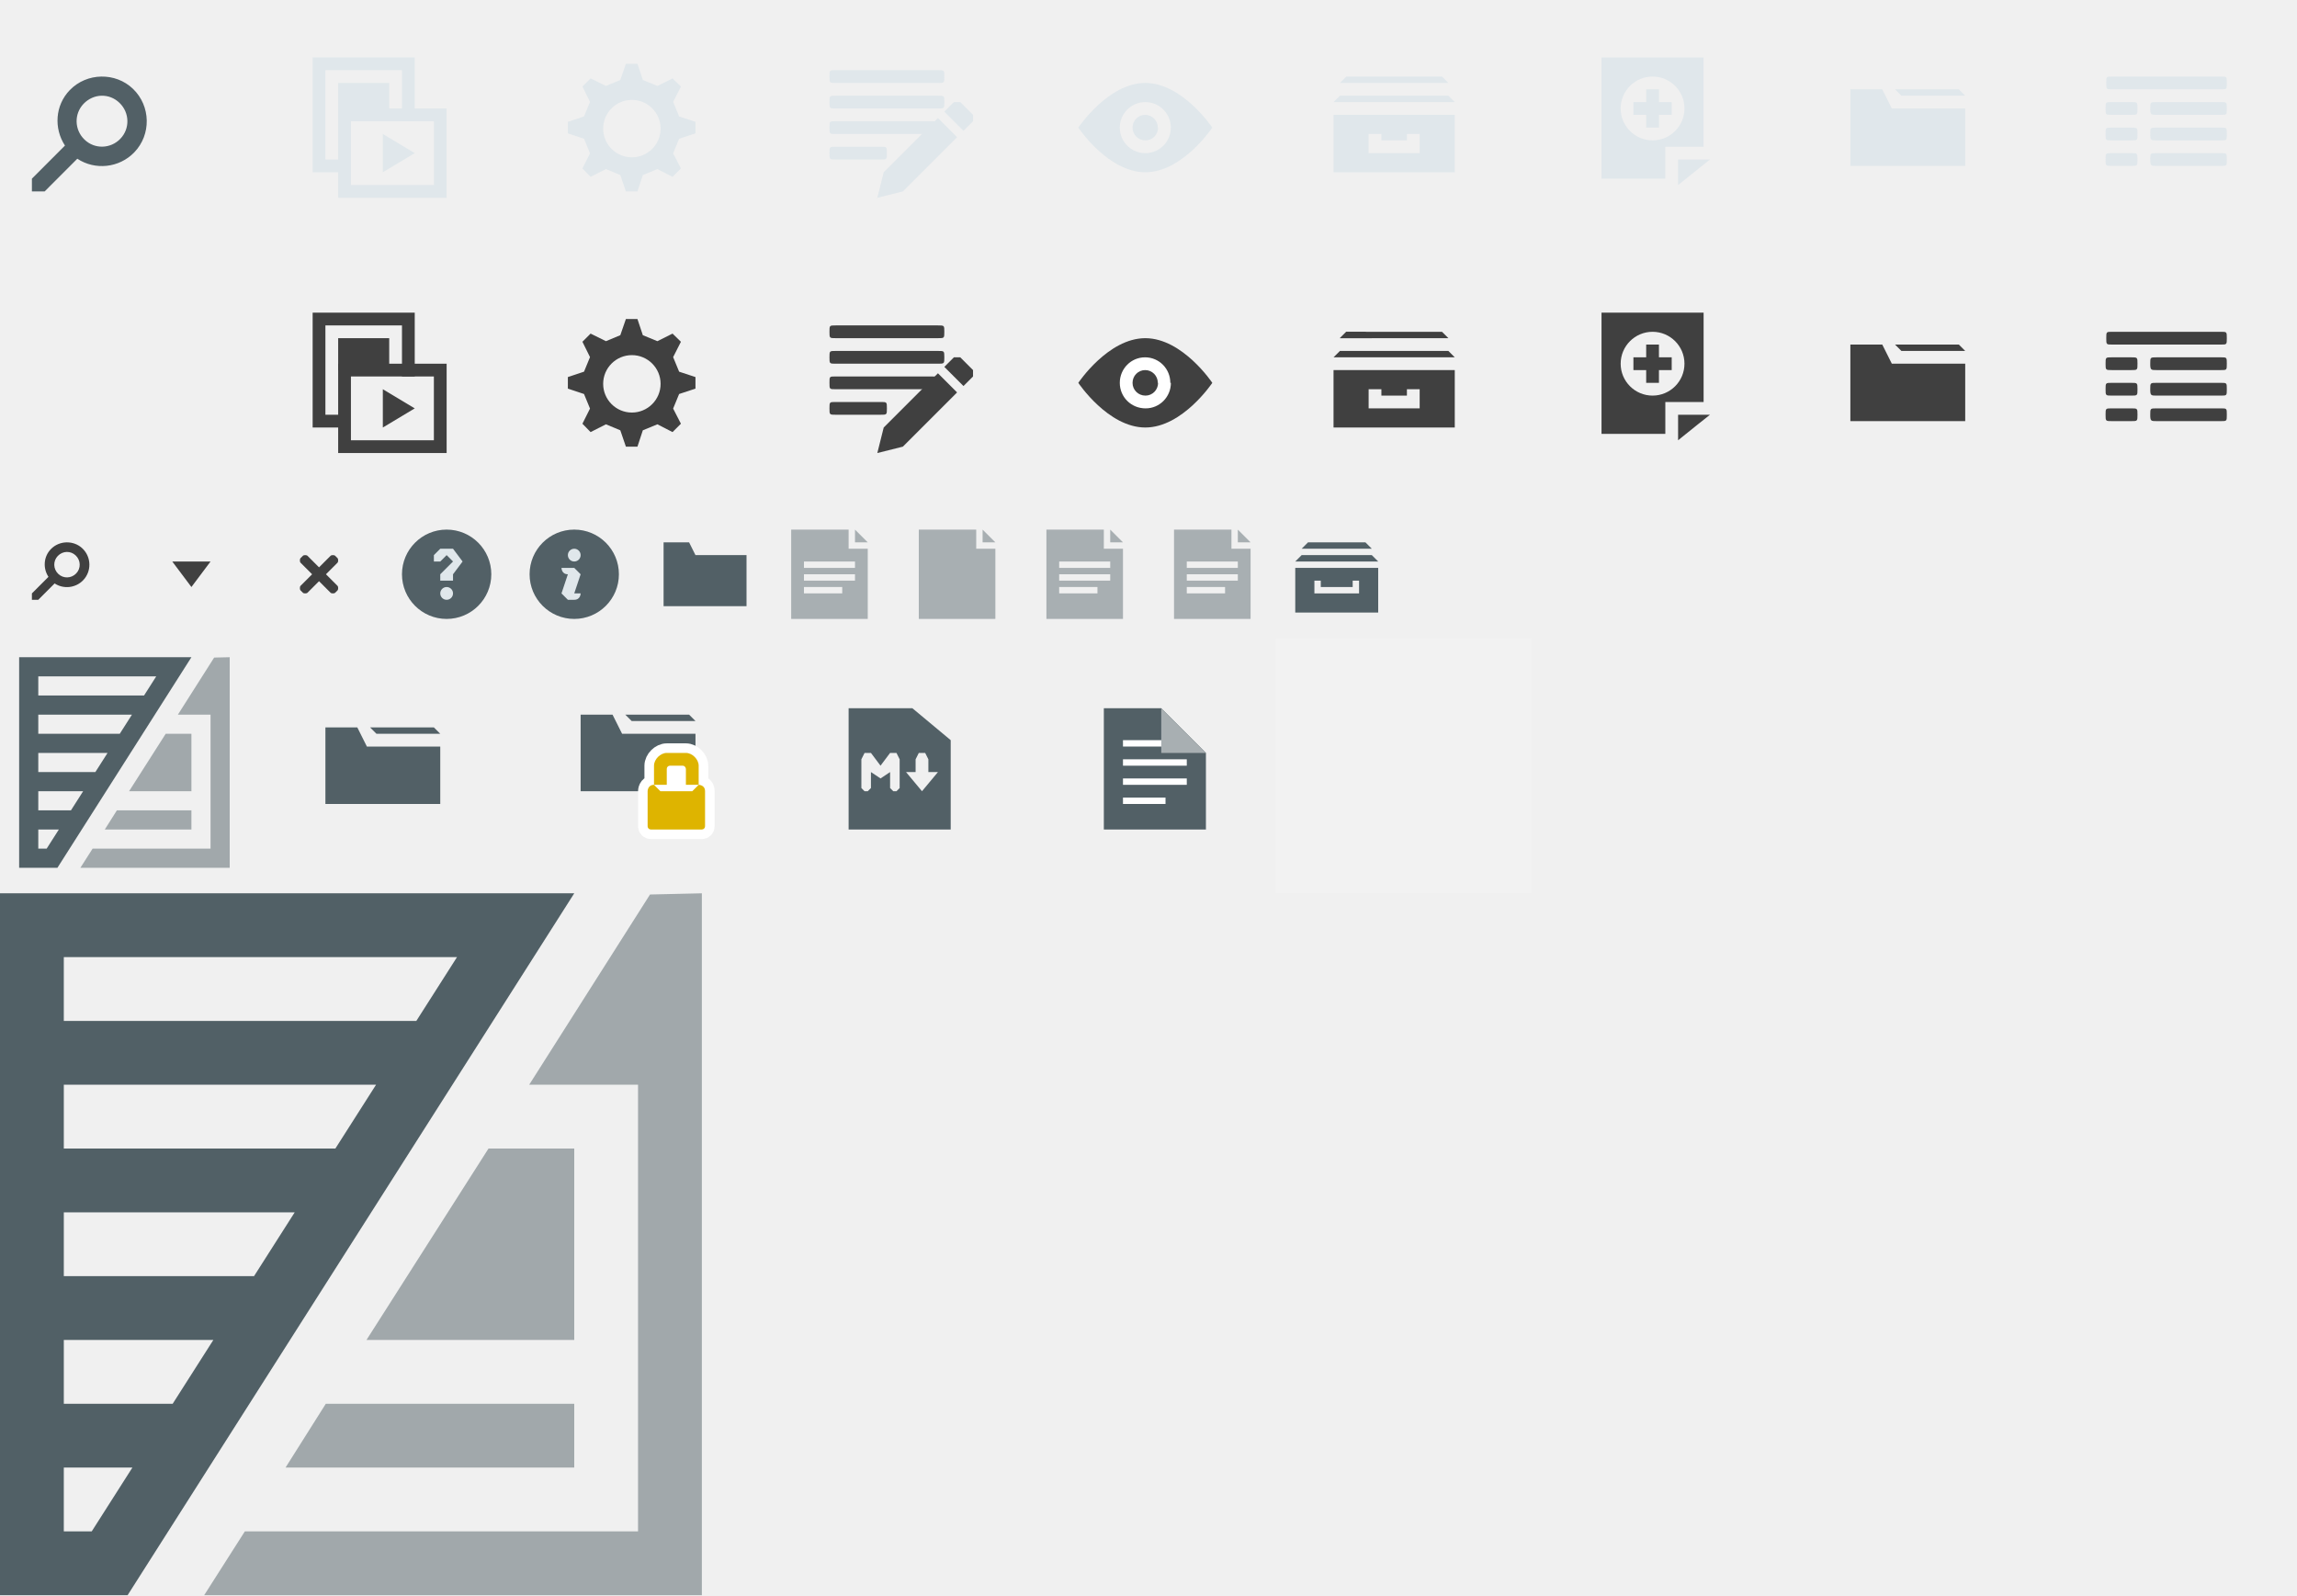
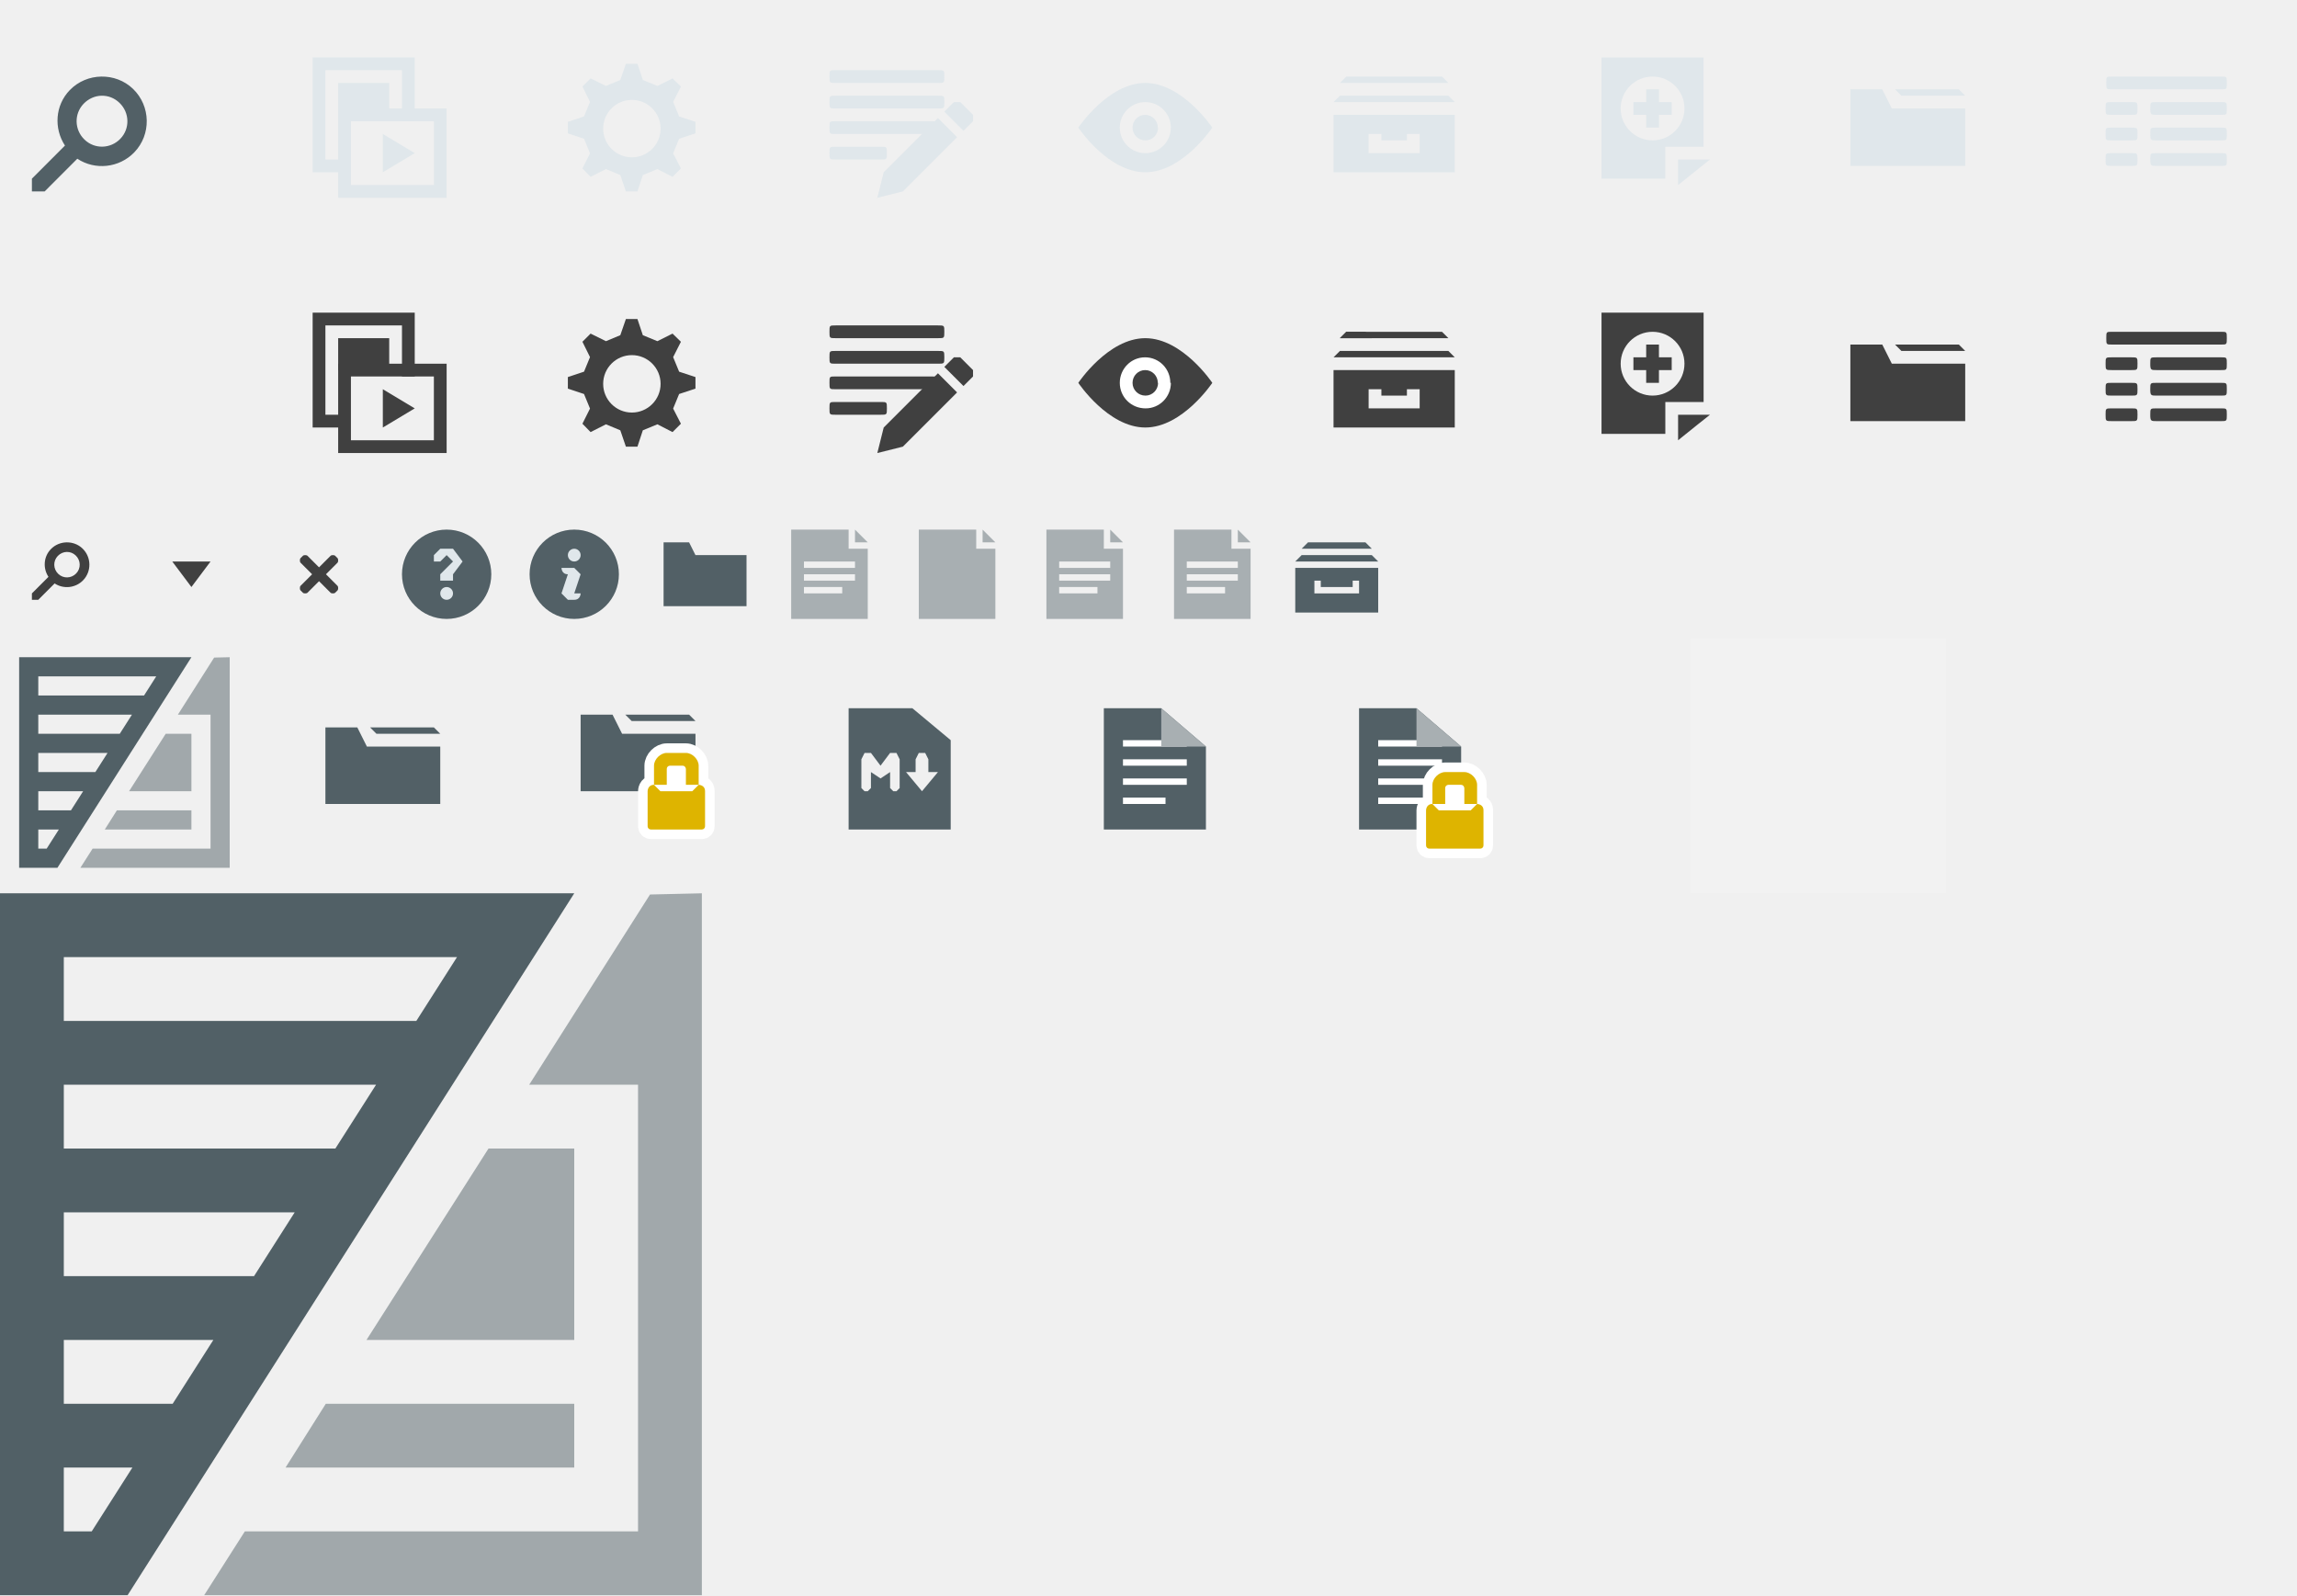
<svg xmlns="http://www.w3.org/2000/svg" width="360" height="250" id="svg26576" version="1.1">
  <defs id="defs26578">
    <linearGradient id="linearGradient27204">
      <stop style="stop-color:#202020;stop-opacity:1;" offset="0" id="stop27206" />
      <stop style="stop-color:#4d4d4d;stop-opacity:0;" offset="1" id="stop27208" />
    </linearGradient>
  </defs>
  <g id="layer9" style="display:none" transform="translate(0,210)">
    <rect style="color:#000000;fill:#e6e6e6;fill-opacity:1;fill-rule:nonzero;stroke:none;stroke-width:3;marker:none;visibility:visible;display:inline;overflow:visible;enable-background:accumulate" id="rect27095" width="120" height="80" x="0" y="-40" />
  </g>
  <g id="layer1" transform="translate(0,-802.3622)" style="display:inline">
+     <rect y="902.362" x="265" height="40" width="40" id="rect8027" style="color:#000000;fill:#f2f2f2;fill-opacity:1;fill-rule:nonzero;stroke:none;stroke-width:1;marker:none;visibility:visible;display:inline;overflow:visible;enable-background:accumulate" />
+     <path id="path3885" d="m 213,932.362 0,-19 9,0 7,6 0,13 z" style="fill:#526066;fill-opacity:1;stroke:none" />
+     <rect y="921.362" x="216" height="1" width="10" id="rect3887" style="color:#000000;fill:#ffffff;fill-opacity:1;fill-rule:nonzero;stroke:none;stroke-width:2;marker:none;visibility:visible;display:inline;overflow:visible;enable-background:accumulate" />
+     <rect style="color:#000000;fill:#ffffff;fill-opacity:1;fill-rule:nonzero;stroke:none;stroke-width:2;marker:none;visibility:visible;display:inline;overflow:visible;enable-background:accumulate" id="rect3889" width="10" height="1" x="216" y="924.362" />
+     <rect y="927.362" x="216" height="1" width="8" id="rect3891" style="color:#000000;fill:#ffffff;fill-opacity:1;fill-rule:nonzero;stroke:none;stroke-width:2;marker:none;visibility:visible;display:inline;overflow:visible;enable-background:accumulate" />
+     <rect style="color:#000000;fill:#ffffff;fill-opacity:1;fill-rule:nonzero;stroke:none;stroke-width:2;marker:none;visibility:visible;display:inline;overflow:visible;enable-background:accumulate" id="rect3893" width="10" height="1" x="216" y="918.362" />
+     <path id="path3895" d="m 222,913.362 0,6 7,0 z" style="fill:#a8afb2;fill-opacity:1;stroke:none" />
    <rect style="color:#000000;fill:#f2f2f2;fill-opacity:1;fill-rule:nonzero;stroke:none;stroke-width:1;marker:none;visibility:visible;display:inline;overflow:visible;enable-background:accumulate" id="rect4560" width="20" height="20" x="-45" y="882.362" />
-     <rect y="902.362" x="200" height="40" width="40" id="rect8027" style="color:#000000;fill:#f2f2f2;fill-opacity:1;fill-rule:nonzero;stroke:none;stroke-width:1;marker:none;visibility:visible;display:inline;overflow:visible;enable-background:accumulate" />
    <path style="fill:#404040;fill-opacity:1;stroke:none" d="m 27,890.362 6,0 -3,4 z" id="path27315" />
    <path style="color:#000000;fill:#404040;fill-opacity:1;fill-rule:nonzero;stroke:none;stroke-width:3;marker:none;visibility:visible;display:inline;overflow:visible;enable-background:accumulate" d="m 10.438,887.362 c -0.896,0.016 -1.797,0.367 -2.469,1.062 -1.158,1.199 -1.252,3.006 -0.375,4.344 L 5,895.362 l 0,1 1,0 2.562,-2.562 c 1.38,0.914 3.278,0.733 4.469,-0.5 1.343,-1.391 1.297,-3.626 -0.094,-4.969 -0.695,-0.671 -1.604,-0.984 -2.5,-0.969 z m 0.031,1.5 c 0.512,-0.01 1.009,0.179 1.406,0.562 0.795,0.767 0.83,2.018 0.062,2.812 -0.767,0.795 -2.018,0.83 -2.812,0.062 -0.795,-0.767 -0.83,-2.018 -0.062,-2.812 0.384,-0.397 0.894,-0.616 1.406,-0.625 z" id="path27317" />
    <path style="color:#000000;fill:#404040;fill-opacity:1;fill-rule:nonzero;stroke:none;stroke-width:1;marker:none;visibility:visible;display:inline;overflow:visible;enable-background:accumulate" d="m 47.106,889.83 c -0.142,0.142 -0.142,0.582 0,0.724 l 1.809,1.809 -1.809,1.809 c -0.142,0.142 -0.142,0.582 0,0.723 l 0.362,0.362 c 0.142,0.142 0.582,0.142 0.723,0 l 1.809,-1.808 1.809,1.808 c 0.142,0.142 0.582,0.142 0.723,0 l 0.362,-0.362 c 0.142,-0.142 0.142,-0.582 0,-0.723 l -1.809,-1.809 1.809,-1.809 c 0.142,-0.142 0.142,-0.582 0,-0.724 L 52.532,889.468 c -0.142,-0.142 -0.582,-0.142 -0.723,0 l -1.809,1.809 -1.809,-1.809 c -0.142,-0.142 -0.582,-0.142 -0.723,0 z" id="path12236" />
    <path id="path28791" d="m -109,862.362 -1,2 2,1 0,3 -3,0 -1,-2 -2,1 2,4 5,0 6,9 3,0 2,-2 0,-3 -9,-6 0,-5 z m 9,14 2,0 0,2 -2,0 z" style="color:#000000;fill:#404040;fill-opacity:1;fill-rule:nonzero;stroke:none;stroke-width:3;marker:none;visibility:visible;display:inline;overflow:visible;enable-background:accumulate" />
    <path style="fill:#404040;fill-opacity:1;stroke:none" d="m 169,862.362 c 0,0 4.667,-7 10.5,-7 5.833,0 10.5,7 10.5,7 0,0 -4.667,7 -10.5,7 -5.833,0 -10.5,-7 -10.5,-7 z" id="path30737" />
    <path style="color:#000000;fill:#ffffff;fill-opacity:1;fill-rule:nonzero;stroke:none;stroke-width:1;marker:none;visibility:visible;display:inline;overflow:visible;enable-background:accumulate" id="path30739" d="m 137.091,16.5 c 0,0.276 -0.02,0.5 -0.045,0.5 C 137.02,17 137,16.776 137,16.5 c 0,-0.276 0.02,-0.5 0.045,-0.5 0.025,0 0.045,0.224 0.045,0.5 z" transform="matrix(87.99912,0,0,8.000182,-11880.379,730.3593)" />
    <path transform="matrix(44.00174,0,0,4,-5850.739,796.3622)" d="m 137.091,16.5 c 0,0.276 -0.02,0.5 -0.045,0.5 C 137.02,17 137,16.776 137,16.5 c 0,-0.276 0.02,-0.5 0.045,-0.5 0.025,0 0.045,0.224 0.045,0.5 z" id="path30741" style="color:#000000;fill:#404040;fill-opacity:1;fill-rule:nonzero;stroke:none;stroke-width:1;marker:none;visibility:visible;display:inline;overflow:visible;enable-background:accumulate" />
    <path style="fill:#404040;fill-opacity:1;stroke:none" d="m 251,851.362 0,19 10,0 0,-5 6,0 0,-14 -16,0 z m 8,3 c 2.761,0 5,2.239 5,5 0,2.761 -2.239,5 -5,5 -2.761,0 -5,-2.239 -5,-5 0,-2.761 2.239,-5 5,-5 z m -1,2 0,2 -2,0 0,2 2,0 0,2 2,0 0,-2 2,0 0,-2 -2,0 0,-2 -2,0 z m 5,11 0,4 3.031,-2.438 1.969,-1.562 -5,0 z" id="path21394" />
    <path id="path47880" d="m 130,826.362 c 0,-1 0,-1 0.969,-1 l 7.031,0 c 1,0 1,0 1,1 0,1 0,1 -1,1 l -7,0 c -1,0 -1,0 -1,-1 z" style="fill:#e0e7eb;fill-opacity:1;stroke:none" />
    <path id="path47882" d="m 130,822.362 c 0,-1 0,-1 0.915,-1 l 15.141,0 c 0.944,0 0.944,0 0.944,1 0,1 0,1 -0.944,1 l -15.111,0 c -0.944,0 -0.944,0 -0.944,-1 z" style="fill:#e0e7eb;fill-opacity:1;stroke:none" />
    <path style="fill:#e0e7eb;fill-opacity:1;stroke:none" d="m 130,818.362 c 0,-1 0,-1 0.969,-1 l 16.031,0 c 1,0 1,0 1,1 0,1 0,1 -1,1 l -16,0 c -1,0 -1,0 -1,-1 z" id="path47884" />
    <path id="path47886" d="m 130,814.362 c 0,-1 0,-1 0.969,-1 l 16.031,0 c 1,0 1,0 1,1 0,1 0,1 -1,1 l -16,0 c -1,0 -1,0 -1,-1 z" style="fill:#e0e7eb;fill-opacity:1;stroke:none" />
    <path style="fill:#e0e7eb;fill-opacity:1;stroke:none" d="m 251,811.362 0,19 10,0 0,-5 6,0 0,-14 -16,0 z m 8,3 c 2.761,0 5,2.239 5,5 0,2.761 -2.239,5 -5,5 -2.761,0 -5,-2.239 -5,-5 0,-2.761 2.239,-5 5,-5 z m -1,2 0,2 -2,0 0,2 2,0 0,2 2,0 0,-2 2,0 0,-2 -2,0 0,-2 -2,0 z m 5,11 0,4 5,-4 -5,0 z" id="path47939" />
    <g id="g47955" transform="translate(39.5,-169)" style="fill:#e0e7eb;fill-opacity:1">
      <path id="path47948" transform="translate(0,952.3622)" d="m 140,32 c -5.833,0 -10.5,7 -10.5,7 0,0 4.667,7 10.5,7 5.833,0 10.5,-7 10.5,-7 0,0 -4.667,-7 -10.5,-7 z m 0,3 c 2.209,0 4,1.791 4,4 0,2.209 -1.791,4 -4,4 -2.209,0 -4,-1.791 -4,-4 0,-2.209 1.791,-4 4,-4 z" style="fill:#e0e7eb;fill-opacity:1;stroke:none" />
      <path transform="matrix(44.00174,0,0,4,-5890.239,925.3622)" d="m 137.091,16.5 c 0,0.276 -0.02,0.5 -0.045,0.5 C 137.02,17 137,16.776 137,16.5 c 0,-0.276 0.02,-0.5 0.045,-0.5 0.025,0 0.045,0.224 0.045,0.5 z" id="path47952" style="color:#000000;fill:#e0e7eb;fill-opacity:1;fill-rule:nonzero;stroke:none;stroke-width:1;marker:none;visibility:visible;display:inline;overflow:visible;enable-background:accumulate" />
    </g>
    <path id="path5388" d="m 209,820.362 0,9 19,0 0,-9 z m 5.5,3 2,0 0,1 4,0 0,-1 2,0 0,3 -8,0 z" style="color:#000000;fill:#e0e7eb;fill-opacity:1;fill-rule:nonzero;stroke:none;stroke-width:2;marker:none;visibility:visible;display:inline;overflow:visible;enable-background:accumulate" />
    <path id="path5390" d="m 209,818.362 1,-1 17,0 1,1 z" style="fill:#e0e7eb;fill-opacity:1;stroke:none" />
    <path style="fill:#e0e7eb;fill-opacity:1;stroke:none" d="m 210,815.362 1,-1 15,0 1,1 z" id="path5392" />
    <path style="color:#000000;fill:#404040;fill-opacity:1;fill-rule:nonzero;stroke:none;stroke-width:2;marker:none;visibility:visible;display:inline;overflow:visible;enable-background:accumulate" d="m 209,860.362 0,9 19,0 0,-9 z m 5.5,3 2,0 0,1 4,0 0,-1 2,0 0,3 -8,0 z" id="path5402" />
    <path style="fill:#404040;fill-opacity:1;stroke:none" d="m 209,858.362 1,-1 17,0 1,1 z" id="path5404" />
    <path id="path5406" d="m 210,855.362 1,-1 15,0 1,1 z" style="fill:#404040;fill-opacity:1;stroke:none" />
    <path style="color:#000000;fill:#e0e7eb;fill-opacity:1;fill-rule:nonzero;stroke:none;stroke-width:0.64;marker:none;visibility:visible;display:inline;overflow:visible;enable-background:accumulate" d="m 98.094,812.362 -0.875,2.531 -2.25,0.938 -2.406,-1.188 -1.281,1.281 1.188,2.406 -0.938,2.281 -2.531,0.844 0,1.812 2.531,0.844 0.938,2.281 -1.188,2.375 1.281,1.312 2.406,-1.219 2.25,0.938 0.875,2.562 1.812,0 0.844,-2.562 2.281,-0.938 2.375,1.219 1.312,-1.312 -1.219,-2.375 0.938,-2.281 2.562,-0.844 0,-1.812 -2.562,-0.844 -0.938,-2.281 1.219,-2.406 -1.312,-1.281 -2.375,1.188 -2.281,-0.938 -0.844,-2.531 -1.812,0 z m 0.938,5.656 c 2.485,0 4.5,2.015 4.5,4.5 0,2.485 -2.015,4.5 -4.5,4.5 -2.485,0 -4.5,-2.015 -4.5,-4.5 0,-2.485 2.015,-4.5 4.5,-4.5 z" id="path6448" />
    <path style="color:#000000;fill:#404040;fill-opacity:1;fill-rule:nonzero;stroke:none;stroke-width:2;marker:none;visibility:visible;display:inline;overflow:visible;enable-background:accumulate" d="m 290,856.362 0,12 18,0 0,-9 -11.5,0 -1.5,-3 z" id="path6500" />
    <path id="path6502" d="m 298,857.362 -1,-1 10,0 1,1 z" style="fill:#404040;fill-opacity:1;stroke:none" />
    <path style="fill:#404040;fill-opacity:1;stroke:none;display:inline" d="m 330,867.362 c 0,-1 0,-1 0.969,-1 l 3.031,0 c 1,0 1,0 1,1 0,1 0,1 -1,1 l -3,0 c -1,0 -1,0 -1,-1 z" id="path27298" />
    <path style="fill:#404040;fill-opacity:1;stroke:none;display:inline" d="m 330,863.362 c 0,-1 0,-1 0.969,-1 l 3.031,0 c 1,0 1,0 1,1 0,1 0,1 -1,1 l -3,0 c -1,0 -1,0 -1,-1 z" id="path27302" />
    <path style="fill:#404040;fill-opacity:1;stroke:none;display:inline" d="m 337,859.362 c 0,-1 0,-1 1,-1 l 10.079,0 c 0.921,0 0.921,0 0.921,1 0,1 0,1 -0.921,1 l -10.05,0 c -0.921,0 -1.029,0 -1.029,-1 z" id="path27304" />
    <path id="path27306" d="m 330,859.362 c 0,-1 0,-1 0.969,-1 l 3.031,0 c 1,0 1,0 1,1 0,1 0,1 -1,1 l -3,0 c -1,0 -1,0 -1,-1 z" style="fill:#404040;fill-opacity:1;stroke:none;display:inline" />
    <path id="path27308" d="m 330.108,855.362 c 0,-1 0,-1 0.892,-1 l 17.079,0 c 0.921,0 0.921,0 0.921,1 0,1 0,1 -0.921,1 l -17.05,0 c -0.921,0 -0.921,0 -0.921,-1 z" style="fill:#404040;fill-opacity:1;stroke:none;display:inline" />
    <path id="path6658" d="m 49,811.362 0,18 5,0 0,-2 -3,0 0,-14 12,0 0,8 2,0 0,-10 z" style="fill:#e0e7eb;fill-opacity:1;stroke:none" />
    <path style="fill:#e0e7eb;fill-opacity:1;stroke:none" d="m 53,819.362 0,14 17,0 0,-14 z m 2,2 13,0 0,10 -13,0 z" id="path6660" />
    <path style="fill:#e0e7eb;fill-opacity:1;stroke:none" d="m 60,829.362 0,-6 5,3 z" id="path6662" />
    <rect style="color:#000000;fill:#e0e7eb;fill-opacity:1;fill-rule:nonzero;stroke:none;stroke-width:2;marker:none;visibility:visible;display:inline;overflow:visible;enable-background:accumulate" id="rect6664" width="8" height="5" x="53" y="815.362" />
    <path style="fill:#404040;fill-opacity:1;stroke:none" d="m 210,855.362 1,-1 3,0 1,1 z" id="path6676" />
    <path id="path6690" d="m 290,816.362 0,12 18,0 0,-9 -11.5,0 -1.5,-3 z" style="color:#000000;fill:#e0e7eb;fill-opacity:1;fill-rule:nonzero;stroke:none;stroke-width:2;marker:none;visibility:visible;display:inline;overflow:visible;enable-background:accumulate" />
    <path style="fill:#e0e7eb;fill-opacity:1;stroke:none" d="m 298,817.362 -1,-1 10,0 1,1 z" id="path6692" />
    <path style="color:#000000;fill:#404040;fill-opacity:1;fill-rule:nonzero;stroke:none;stroke-width:0.64;marker:none;visibility:visible;display:inline;overflow:visible;enable-background:accumulate" d="m 98.094,852.362 -0.875,2.531 -2.25,0.938 -2.406,-1.188 -1.281,1.281 1.188,2.406 -0.938,2.281 L 89,861.456 l 0,1.812 2.531,0.844 0.938,2.281 -1.188,2.375 1.281,1.312 2.406,-1.219 2.25,0.938 0.875,2.562 1.812,0 0.844,-2.562 2.281,-0.938 2.375,1.219 1.312,-1.312 -1.219,-2.375 0.938,-2.281 2.562,-0.844 0,-1.812 -2.562,-0.844 -0.938,-2.281 1.219,-2.406 -1.312,-1.281 -2.375,1.188 -2.281,-0.938 -0.844,-2.531 -1.812,0 z m 0.938,5.656 c 2.485,0 4.5,2.015 4.5,4.5 0,2.485 -2.015,4.5 -4.5,4.5 -2.485,0 -4.5,-2.015 -4.5,-4.5 0,-2.485 2.015,-4.5 4.5,-4.5 z" id="path12232" />
    <path style="fill:#404040;fill-opacity:1;stroke:none" d="m 49,851.362 0,18 5,0 0,-2 -3,0 0,-14 12,0 0,8 2,0 0,-10 z" id="path6551" />
    <path id="path6553" d="m 53,859.362 0,14 17,0 0,-14 z m 2,2 13,0 0,10 -13,0 z" style="fill:#404040;fill-opacity:1;stroke:none" />
    <path id="path6555" d="m 60,869.362 0,-6 5,3 z" style="fill:#404040;fill-opacity:1;stroke:none" />
    <rect y="855.362" x="53" height="5" width="8" id="rect6557" style="color:#000000;fill:#404040;fill-opacity:1;fill-rule:nonzero;stroke:none;stroke-width:2;marker:none;visibility:visible;display:inline;overflow:visible;enable-background:accumulate" />
    <g style="fill:#e0e7eb;fill-opacity:1" id="g6205-2" transform="translate(-503,886.8622)">
      <path style="color:#000000;fill:#e0e7eb;fill-opacity:1;fill-rule:nonzero;stroke:none;stroke-width:18.043;marker:none;visibility:visible;display:inline;overflow:visible;enable-background:accumulate" d="m 653.5,-68.5 2,2 0,1 -1,1 -0.5,0.5 -3,-3 0.5,-0.5 1,-1 z m -3.5,2.5 3,3 -8.5,8.5 -3,-3 z m -8.5,8.5 3,3 -4,1 z" id="path6197-4" />
    </g>
    <rect y="-1012.362" x="-215" height="20" width="20" id="rect8025" style="color:#000000;fill:#2099aa;fill-opacity:1;fill-rule:nonzero;stroke:none;stroke-width:1;marker:none;visibility:visible;display:inline;overflow:visible;enable-background:accumulate" transform="scale(1,-1)" />
    <rect style="color:#000000;fill:#3d494e;fill-opacity:1;fill-rule:nonzero;stroke:none;stroke-width:1;marker:none;visibility:visible;display:inline;overflow:visible;enable-background:accumulate" id="rect8029" width="20" height="20" x="-245" y="-912.362" transform="scale(1,-1)" />
    <rect transform="scale(1,-1)" y="-932.362" x="-245" height="20" width="20" id="rect8031" style="color:#000000;fill:#516066;fill-opacity:1;fill-rule:nonzero;stroke:none;stroke-width:1;marker:none;visibility:visible;display:inline;overflow:visible;enable-background:accumulate" />
    <rect style="color:#000000;fill:#667880;fill-opacity:1;fill-rule:nonzero;stroke:none;stroke-width:1;marker:none;visibility:visible;display:inline;overflow:visible;enable-background:accumulate" id="rect8033" width="20" height="20" x="-245" y="-952.362" transform="scale(1,-1)" />
    <rect transform="scale(1,-1)" y="-992.362" x="-215" height="20" width="20" id="rect8035" style="color:#000000;fill:#80c751;fill-opacity:1;fill-rule:nonzero;stroke:none;stroke-width:1;marker:none;visibility:visible;display:inline;overflow:visible;enable-background:accumulate" />
    <rect transform="scale(1,-1)" style="color:#000000;fill:#9baf6c;fill-opacity:1;fill-rule:nonzero;stroke:none;stroke-width:1;marker:none;visibility:visible;display:inline;overflow:visible;enable-background:accumulate" id="rect8037" width="20" height="20" x="-215" y="-972.362" />
    <rect transform="scale(1,-1)" y="-1032.362" x="-215" height="20" width="20" id="rect8039" style="color:#000000;fill:#db6f6f;fill-opacity:1;fill-rule:nonzero;stroke:none;stroke-width:1;marker:none;visibility:visible;display:inline;overflow:visible;enable-background:accumulate" />
    <path style="color:#000000;fill:#404040;fill-opacity:1;fill-rule:nonzero;stroke:none;stroke-width:0.5;marker:none;visibility:visible;display:inline;overflow:visible;enable-background:accumulate" d="m -185,949.362 0,16 0.5,0 2.406,0 0.094,0 5,-8 5.094,-8 -0.094,0 -2,0 z m 2,2 7.688,0 -0.594,0.906 -0.094,0.094 -7,0 z m 0,3 5.719,0 -0.531,0.812 -0.188,0.188 -5,0 z m 0,3 3.75,0 -0.469,0.719 -0.281,0.281 -3,0 z m 0,3 1.781,0 L -183,963.081 z" id="path3262-8" />
    <path style="color:#000000;fill:#404040;fill-opacity:1;fill-rule:nonzero;stroke:none;stroke-width:1.667;marker:none;visibility:visible;display:inline;overflow:visible;filter:url(#filter6400-4);enable-background:accumulate" d="m -170,949.362 -2.5,4 1.5,0 0,10 -7.75,0 -1.25,2 11,0 0,-16 -1,0 z m -3.75,6 -2.5,4 4.25,0 0,-4 -1.75,0 z m -3.125,5 -1.25,2 6.125,0 0,-2 -4.875,0 z" id="path3260-9" />
    <g transform="matrix(0.3,0,0,0.3,-271.5,838.6497)" id="g3327-9">
      <path id="path3262-8-3" d="m 915,222.375 0,110 10,0 10,0 70,-110 -80,0 -10,0 z m 10,10 61.625,0 -6.375,10 -55.25,0 0,-10 z m 0,20 48.938,0 -6.375,10 -42.562,0 0,-10 z m 0,20 36.188,0 -6.375,10 -29.812,0 0,-10 z m 0,20 23.438,0 -6.375,10 -17.062,0 0,-10 z m 0,20 10.75,0 -6.375,10 -4.375,0 0,-10 z" style="color:#000000;fill:#516066;fill-opacity:1;fill-rule:nonzero;stroke:none;stroke-width:0.5;marker:none;visibility:visible;display:inline;overflow:visible;enable-background:accumulate" />
      <path style="opacity:0.5;color:#000000;fill:#516066;fill-opacity:1;fill-rule:nonzero;stroke:none;stroke-width:1.667;marker:none;visibility:visible;display:inline;overflow:visible;filter:url(#filter6400-4);enable-background:accumulate" d="m 1025,222.375 -8.125,0.188 -18.938,29.812 17.062,0 0,70 -61.625,0 -6.375,10 68,0 10,0 0,-80 0,-30 z m -33.438,40 -6.375,10 -6.375,10 -6.375,10 32.562,0 0,-10 0,-10 0,-10 -13.438,0 z m -25.5,40 -6.312,10 45.25,0 0,-10 -38.938,0 z" id="path3260-9-2" />
    </g>
    <path style="color:#000000;fill:#526066;fill-opacity:1;fill-rule:nonzero;stroke:none;stroke-width:0.281;marker:none;visibility:visible;display:inline;overflow:visible;enable-background:accumulate" d="m 70,885.362 c -3.866,0 -7,3.134 -7,7 0,3.866 3.134,7 7,7 3.866,0 7,-3.134 7,-7 0,-3.866 -3.134,-7 -7,-7 z" id="path8827" />
    <path style="color:#000000;fill:#e0e7eb;fill-opacity:1;fill-rule:nonzero;stroke:none;stroke-width:0.281;marker:none;visibility:visible;display:inline;overflow:visible;enable-background:accumulate" d="m 69,888.362 2,0 1.5,2 -1.5,2 0,1 -1,0 -1,0 0,-1 2,-2 -1,-1 -1,1 -1,0 0,-1 z" id="path8825" />
    <path style="color:#000000;fill:#e0e7eb;fill-opacity:1;fill-rule:nonzero;stroke:none;stroke-width:0.281;marker:none;visibility:visible;display:inline;overflow:visible;enable-background:accumulate" d="m 70,894.362 c 0.552,0 1,0.448 1,1 0,0.552 -0.448,1 -1,1 -0.552,0 -1,-0.448 -1,-1 0,-0.552 0.448,-1 1,-1 z" id="path5039" />
    <path style="color:#000000;fill:#526066;fill-opacity:1;fill-rule:nonzero;stroke:none;stroke-width:0.281;marker:none;visibility:visible;display:inline;overflow:visible;enable-background:accumulate" d="m 90,885.362 c -3.866,0 -7,3.134 -7,7 0,3.866 3.134,7 7,7 3.866,0 7,-3.134 7,-7 0,-3.866 -3.134,-7 -7,-7 z" id="path8833" />
    <path style="color:#000000;fill:#e0e7eb;fill-opacity:1;fill-rule:nonzero;stroke:none;stroke-width:0.281;marker:none;visibility:visible;display:inline;overflow:visible;enable-background:accumulate" d="m 90,888.362 c 0.552,0 1,0.448 1,1 0,0.552 -0.448,1 -1,1 -0.552,0 -1,-0.448 -1,-1 0,-0.552 0.448,-1 1,-1 z" id="path8831" />
    <path style="color:#000000;fill:#e0e7eb;fill-opacity:1;fill-rule:nonzero;stroke:none;stroke-width:0.281;marker:none;visibility:visible;display:inline;overflow:visible;enable-background:accumulate" d="m 88,891.362 2,0 1,1 -1,3 1,0 c 0,0 0,1 -1,1 l -1,0 -1,-1 1,-3 c -1,0 -1,-1 -1,-1 z" id="path5041" />
    <path style="color:#000000;fill:#526066;fill-opacity:1;fill-rule:nonzero;stroke:none;stroke-width:3;marker:none;visibility:visible;display:inline;overflow:visible;enable-background:accumulate" d="m 15.863,814.363 c -1.789,0.032 -3.591,0.735 -4.932,2.125 -2.313,2.398 -2.502,6.012 -0.749,8.687 L 5,830.36 l 0,2.002 2,0 5.117,-5.125 c 2.756,1.829 6.548,1.466 8.928,-1 2.683,-2.781 2.591,-7.252 -0.187,-9.937 -1.389,-1.343 -3.205,-1.969 -4.994,-1.937 z m 0.062,3 c 1.022,-0.02 2.016,0.357 2.809,1.125 1.587,1.534 1.658,4.036 0.125,5.625 -1.533,1.589 -4.031,1.66 -5.619,0.124 -1.587,-1.534 -1.658,-4.036 -0.125,-5.625 0.766,-0.794 1.787,-1.232 2.809,-1.25 z" id="path4528" />
    <path style="fill:#404040;fill-opacity:1;stroke:none" d="m 130,866.362 c 0,-1 0,-1 0.969,-1 l 7.031,0 c 1,0 1,0 1,1 0,1 0,1 -1,1 l -7,0 c -1,0 -1,0 -1,-1 z" id="path4530" />
    <path style="fill:#404040;fill-opacity:1;stroke:none" d="m 130,862.362 c 0,-1 0,-1 0.915,-1 l 15.141,0 c 0.944,0 0.944,0 0.944,1 0,1 0,1 -0.944,1 l -15.111,0 c -0.944,0 -0.944,0 -0.944,-1 z" id="path4532" />
    <path id="path4534" d="m 130,858.362 c 0,-1 0,-1 0.969,-1 l 16.031,0 c 1,0 1,0 1,1 0,1 0,1 -1,1 l -16,0 c -1,0 -1,0 -1,-1 z" style="fill:#404040;fill-opacity:1;stroke:none" />
    <path style="fill:#404040;fill-opacity:1;stroke:none" d="m 130,854.362 c 0,-1 0,-1 0.969,-1 l 16.031,0 c 1,0 1,0 1,1 0,1 0,1 -1,1 l -16,0 c -1,0 -1,0 -1,-1 z" id="path4536" />
    <g transform="translate(-503,926.8622)" id="g4538" style="fill:#404040;fill-opacity:1">
      <path id="path4540" d="m 653.5,-68.5 2,2 0,1 -1,1 -0.5,0.5 -3,-3 0.5,-0.5 1,-1 z m -3.5,2.5 3,3 -8.5,8.5 -3,-3 z m -8.5,8.5 3,3 -4,1 z" style="color:#000000;fill:#404040;fill-opacity:1;fill-rule:nonzero;stroke:none;stroke-width:18.043;marker:none;visibility:visible;display:inline;overflow:visible;enable-background:accumulate" />
    </g>
    <path id="path4542" d="m 337,863.362 c 0,-1 0,-1 1,-1 l 10.079,0 c 0.921,0 0.921,0 0.921,1 0,1 0,1 -0.921,1 l -10.05,0 c -0.921,0 -1.029,0 -1.029,-1 z" style="fill:#404040;fill-opacity:1;stroke:none;display:inline" />
    <path style="fill:#404040;fill-opacity:1;stroke:none;display:inline" d="m 337,867.362 c 0,-1 0,-1 1,-1 l 10.079,0 c 0.921,0 0.921,0 0.921,1 0,1 0,1 -0.921,1 l -10.05,0 c -0.921,0 -1.029,0 -1.029,-1 z" id="path4544" />
    <path id="path4546" d="m 330,827.362 c 0,-1 0,-1 0.969,-1 l 3.031,0 c 1,0 1,0 1,1 0,1 0,1 -1,1 l -3,0 c -1,0 -1,0 -1,-1 z" style="fill:#e0e7eb;fill-opacity:1;stroke:none;display:inline" />
    <path id="path4548" d="m 330,823.362 c 0,-1 0,-1 0.969,-1 l 3.031,0 c 1,0 1,0 1,1 0,1 0,1 -1,1 l -3,0 c -1,0 -1,0 -1,-1 z" style="fill:#e0e7eb;fill-opacity:1;stroke:none;display:inline" />
    <path id="path4550" d="m 337,819.362 c 0,-1 0,-1 1,-1 l 10.079,0 c 0.921,0 0.921,0 0.921,1 0,1 0,1 -0.921,1 l -10.05,0 c -0.921,0 -1.029,0 -1.029,-1 z" style="fill:#e0e7eb;fill-opacity:1;stroke:none;display:inline" />
    <path style="fill:#e0e7eb;fill-opacity:1;stroke:none;display:inline" d="m 330,819.362 c 0,-1 0,-1 0.969,-1 l 3.031,0 c 1,0 1,0 1,1 0,1 0,1 -1,1 l -3,0 c -1,0 -1,0 -1,-1 z" id="path4552" />
    <path style="fill:#e0e7eb;fill-opacity:1;stroke:none;display:inline" d="m 330.108,815.362 c 0,-1 0,-1 0.892,-1 l 17.079,0 c 0.921,0 0.921,0 0.921,1 0,1 0,1 -0.921,1 l -17.05,0 c -0.921,0 -0.921,0 -0.921,-1 z" id="path4554" />
    <path style="fill:#e0e7eb;fill-opacity:1;stroke:none;display:inline" d="m 337,823.362 c 0,-1 0,-1 1,-1 l 10.079,0 c 0.921,0 0.921,0 0.921,1 0,1 0,1 -0.921,1 l -10.05,0 c -0.921,0 -1.029,0 -1.029,-1 z" id="path4556" />
    <path id="path4558" d="m 337,827.362 c 0,-1 0,-1 1,-1 l 10.079,0 c 0.921,0 0.921,0 0.921,1 0,1 0,1 -0.921,1 l -10.05,0 c -0.921,0 -1.029,0 -1.029,-1 z" style="fill:#e0e7eb;fill-opacity:1;stroke:none;display:inline" />
    <path id="path4562" d="m 104,887.362 0,10 13,0 0,-8 -8,0 -1,-2 z" style="color:#000000;fill:#526066;fill-opacity:1;fill-rule:nonzero;stroke:none;stroke-width:2;marker:none;visibility:visible;display:inline;overflow:visible;enable-background:accumulate" />
    <path style="color:#000000;fill:#a8afb2;fill-opacity:1;fill-rule:nonzero;stroke:none;stroke-width:2;marker:none;visibility:visible;display:inline;overflow:visible;enable-background:accumulate" d="m 124,885.362 0,14 12,0 0,-11 -3,0 0,-3 z m 10,0 0,2 2,0 z m -8,5 8,0 0,1 -8,0 z m 0,2 8,0 0,1 -8,0 z m 0,2 6,0 0,1 -6,0 z" id="path4570" />
    <g transform="translate(-915,719.9872)" id="g3327">
      <path id="path3262" d="m 915,222.375 0,110 10,0 10,0 70,-110 -80,0 -10,0 z m 10,10 61.625,0 -6.375,10 -55.25,0 0,-10 z m 0,20 48.938,0 -6.375,10 -42.562,0 0,-10 z m 0,20 36.188,0 -6.375,10 -29.812,0 0,-10 z m 0,20 23.438,0 -6.375,10 -17.062,0 0,-10 z m 0,20 10.75,0 -6.375,10 -4.375,0 0,-10 z" style="color:#000000;fill:#516066;fill-opacity:1;fill-rule:nonzero;stroke:none;stroke-width:0.5;marker:none;visibility:visible;display:inline;overflow:visible;enable-background:accumulate" />
      <path style="opacity:0.5;color:#000000;fill:#516066;fill-opacity:1;fill-rule:nonzero;stroke:none;stroke-width:0.5;marker:none;visibility:visible;display:inline;overflow:visible;enable-background:accumulate" d="m 1025,222.375 -8.125,0.188 -18.938,29.812 17.062,0 0,70 -61.625,0 -6.375,10 68,0 10,0 0,-80 0,-30 z m -33.438,40 -6.375,10 -6.375,10 -6.375,10 32.562,0 0,-10 0,-10 0,-10 -13.438,0 z m -25.5,40 -6.312,10 45.25,0 0,-10 -38.938,0 z" id="path3260" />
    </g>
    <g id="g3849">
      <path style="color:#000000;fill:#526066;fill-opacity:1;fill-rule:nonzero;stroke:none;stroke-width:2;marker:none;visibility:visible;display:inline;overflow:visible;enable-background:accumulate" d="m 203,891.362 0,7 13,0 0,-7 z m 3,2 1,0 0,1 5,0 0,-1 1,0 0,2 -7,0 z" id="path3823" />
      <path style="fill:#526066;fill-opacity:1;stroke:none" d="m 203,890.362 1,-1 11,0 1,1 z" id="path3825" />
      <path id="path3827" d="m 204,888.362 1,-1 9,0 1,1 z" style="fill:#526066;fill-opacity:1;stroke:none" />
    </g>
    <g id="g3860" transform="translate(0,1)">
      <path style="color:#000000;fill:#526066;fill-opacity:1;fill-rule:nonzero;stroke:none;stroke-width:2;marker:none;visibility:visible;display:inline;overflow:visible;enable-background:accumulate" d="m 51,915.362 0,12 18,0 0,-9 -11.5,0 -1.5,-3 z" id="path3856" />
      <path id="path3858" d="m 59,916.362 -1,-1 10,0 1,1 z" style="fill:#526066;fill-opacity:1;stroke:none" />
    </g>
    <g transform="translate(40,-1)" id="g3866">
      <path id="path3868" d="m 51,915.362 0,12 18,0 0,-9 -11.5,0 -1.5,-3 z" style="color:#000000;fill:#526066;fill-opacity:1;fill-rule:nonzero;stroke:none;stroke-width:2;marker:none;visibility:visible;display:inline;overflow:visible;enable-background:accumulate" />
      <path style="fill:#526066;fill-opacity:1;stroke:none" d="m 59,916.362 -1,-1 10,0 1,1 z" id="path3870" />
    </g>
    <path id="path3872" d="m 104.5,920.362 c -1,0 -2,1 -2,2 l 0,3 2,0 0,-2.5 c 0,-0.277 0.223,-0.5 0.5,-0.5 l 2,0 c 0.277,0 0.461,0.226 0.5,0.5 l 0,2.5 2,0 0,-3 c 0,-1 -1,-2 -2,-2 z m -2,5 c -1,0 -1,1 -1,1 l 0,5.5 c 0,0.277 0.223,0.5 0.5,0.5 l 8,0 c 0.277,0 0.5,-0.223 0.5,-0.5 l 0,-5.5 c 0,-1 -1,-1 -1,-1 l -1,1 -5,0 z" style="color:#000000;fill:#deb400;fill-opacity:1;fill-rule:nonzero;stroke:#ffffff;stroke-width:3;stroke-linejoin:round;stroke-miterlimit:4;stroke-opacity:1;stroke-dasharray:none;marker:none;visibility:visible;display:inline;overflow:visible;enable-background:accumulate" />
    <path style="color:#000000;fill:#deb400;fill-opacity:1;fill-rule:nonzero;stroke:none;stroke-width:2;marker:none;visibility:visible;display:inline;overflow:visible;enable-background:accumulate" d="m 104.5,920.362 c -1,0 -2,1 -2,2 l 0,3 2,0 0,-2.5 c 0,-0.277 0.223,-0.5 0.5,-0.5 l 2,0 c 0.277,0 0.461,0.226 0.5,0.5 l 0,2.5 2,0 0,-3 c 0,-1 -1,-2 -2,-2 z m -2,5 c -1,0 -1,1 -1,1 l 0,5.5 c 0,0.277 0.223,0.5 0.5,0.5 l 8,0 c 0.277,0 0.5,-0.223 0.5,-0.5 l 0,-5.5 c 0,-1 -1,-1 -1,-1 l -1,1 -5,0 z" id="path4642" />
    <path id="path4676" d="m 144,885.362 0,14 12,0 0,-11 -3,0 0,-3 z m 10,0 0,2 2,0 z" style="color:#000000;fill:#a8afb2;fill-opacity:1;fill-rule:nonzero;stroke:none;stroke-width:2;marker:none;visibility:visible;display:inline;overflow:visible;enable-background:accumulate" />
    <path style="color:#000000;fill:#a8afb2;fill-opacity:1;fill-rule:nonzero;stroke:none;stroke-width:2;marker:none;visibility:visible;display:inline;overflow:visible;enable-background:accumulate" d="m 164,885.362 0,14 12,0 0,-11 -3,0 0,-3 z m 10,0 0,2 2,0 z m -8,5 8,0 0,1 -8,0 z m 0,2 8,0 0,1 -8,0 z m 0,2 6,0 0,1 -6,0 z" id="path4680" />
    <path id="path4684" d="m 184,885.362 0,14 12,0 0,-11 -3,0 0,-3 z m 10,0 0,2 2,0 z m -8,5 8,0 0,1 -8,0 z m 0,2 8,0 0,1 -8,0 z m 0,2 6,0 0,1 -6,0 z" style="color:#000000;fill:#a8afb2;fill-opacity:1;fill-rule:nonzero;stroke:none;stroke-width:2;marker:none;visibility:visible;display:inline;overflow:visible;enable-background:accumulate" />
    <path id="path4716" d="m 133,932.362 0,-19 10,0 6,5 0,14 z" style="fill:#526066;fill-opacity:1;stroke:none" />
    <g transform="matrix(0.5,0,0,0.5,-232.5,877.3622)" id="g16403-1">
      <path id="path13890-1" d="m 735,88 0,9 1,1 1,0 1,-1 0,-5 3,2 3,-2 0,5 1,1 1,0 1,-1 0,-9 -1,-2 -2,0 -3,4 -3,-4 -2,0 z" style="color:#000000;fill:#f0f0f0;fill-opacity:1;fill-rule:nonzero;stroke:none;stroke-width:0.281;marker:none;visibility:visible;display:inline;overflow:visible;enable-background:accumulate" />
      <path id="rect13897-0" d="m 753,86 -1,2 0,4 -3,0 5,6 5,-6 -3,0 0,-4 -1,-2 z" style="color:#000000;fill:#f0f0f0;fill-opacity:1;fill-rule:nonzero;stroke:none;stroke-width:0.281;marker:none;visibility:visible;display:inline;overflow:visible;enable-background:accumulate" />
    </g>
-     <path style="fill:#526066;fill-opacity:1;stroke:none" d="m 173,932.362 0,-19 9,0 7,7 0,12 z" id="path3101" />
+     <path style="fill:#526066;fill-opacity:1;stroke:none" d="m 173,932.362 0,-19 9,0 7,6 0,13 z" id="path3101" />
    <rect style="color:#000000;fill:#ffffff;fill-opacity:1;fill-rule:nonzero;stroke:none;stroke-width:2;marker:none;visibility:visible;display:inline;overflow:visible;enable-background:accumulate" id="rect3873" width="10" height="1" x="176" y="921.362" />
    <rect y="924.362" x="176" height="1" width="10" id="rect3875" style="color:#000000;fill:#ffffff;fill-opacity:1;fill-rule:nonzero;stroke:none;stroke-width:2;marker:none;visibility:visible;display:inline;overflow:visible;enable-background:accumulate" />
    <rect style="color:#000000;fill:#ffffff;fill-opacity:1;fill-rule:nonzero;stroke:none;stroke-width:2;marker:none;visibility:visible;display:inline;overflow:visible;enable-background:accumulate" id="rect3877" width="6.667" height="1" x="176" y="927.362" />
    <rect y="918.362" x="176" height="1" width="10" id="rect3879" style="color:#000000;fill:#ffffff;fill-opacity:1;fill-rule:nonzero;stroke:none;stroke-width:2;marker:none;visibility:visible;display:inline;overflow:visible;enable-background:accumulate" />
-     <path style="opacity:1;fill:#a8afb2;fill-opacity:1;stroke:none" d="m 182,111 0,7 7,0 z" id="path3103" transform="translate(0,802.3622)" />
+     <path style="fill:#a8afb2;fill-opacity:1;stroke:none" d="m 182,111 0,6 7,0 z" id="path3103" transform="translate(0,802.3622)" />
+     <path style="color:#000000;fill:#deb400;fill-opacity:1;fill-rule:nonzero;stroke:#ffffff;stroke-width:3;stroke-linejoin:round;stroke-miterlimit:4;stroke-opacity:1;stroke-dasharray:none;marker:none;visibility:visible;display:inline;overflow:visible;enable-background:accumulate" d="m 226.5,923.362 c -1,0 -2,1 -2,2 l 0,3 2,0 0,-2.5 c 0,-0.277 0.223,-0.5 0.5,-0.5 l 2,0 c 0.277,0 0.461,0.226 0.5,0.5 l 0,2.5 2,0 0,-3 c 0,-1 -1,-2 -2,-2 z m -2,5 c -1,0 -1,1 -1,1 l 0,5.5 c 0,0.277 0.223,0.5 0.5,0.5 l 8,0 c 0.277,0 0.5,-0.223 0.5,-0.5 l 0,-5.5 c 0,-1 -1,-1 -1,-1 l -1,1 -5,0 z" id="path3881" />
+     <path id="path3883" d="m 226.5,923.362 c -1,0 -2,1 -2,2 l 0,3 2,0 0,-2.5 c 0,-0.277 0.223,-0.5 0.5,-0.5 l 2,0 c 0.277,0 0.461,0.226 0.5,0.5 l 0,2.5 2,0 0,-3 c 0,-1 -1,-2 -2,-2 z m -2,5 c -1,0 -1,1 -1,1 l 0,5.5 c 0,0.277 0.223,0.5 0.5,0.5 l 8,0 c 0.277,0 0.5,-0.223 0.5,-0.5 l 0,-5.5 c 0,-1 -1,-1 -1,-1 l -1,1 -5,0 z" style="color:#000000;fill:#deb400;fill-opacity:1;fill-rule:nonzero;stroke:none;stroke-width:2;marker:none;visibility:visible;display:inline;overflow:visible;enable-background:accumulate" />
  </g>
</svg>
